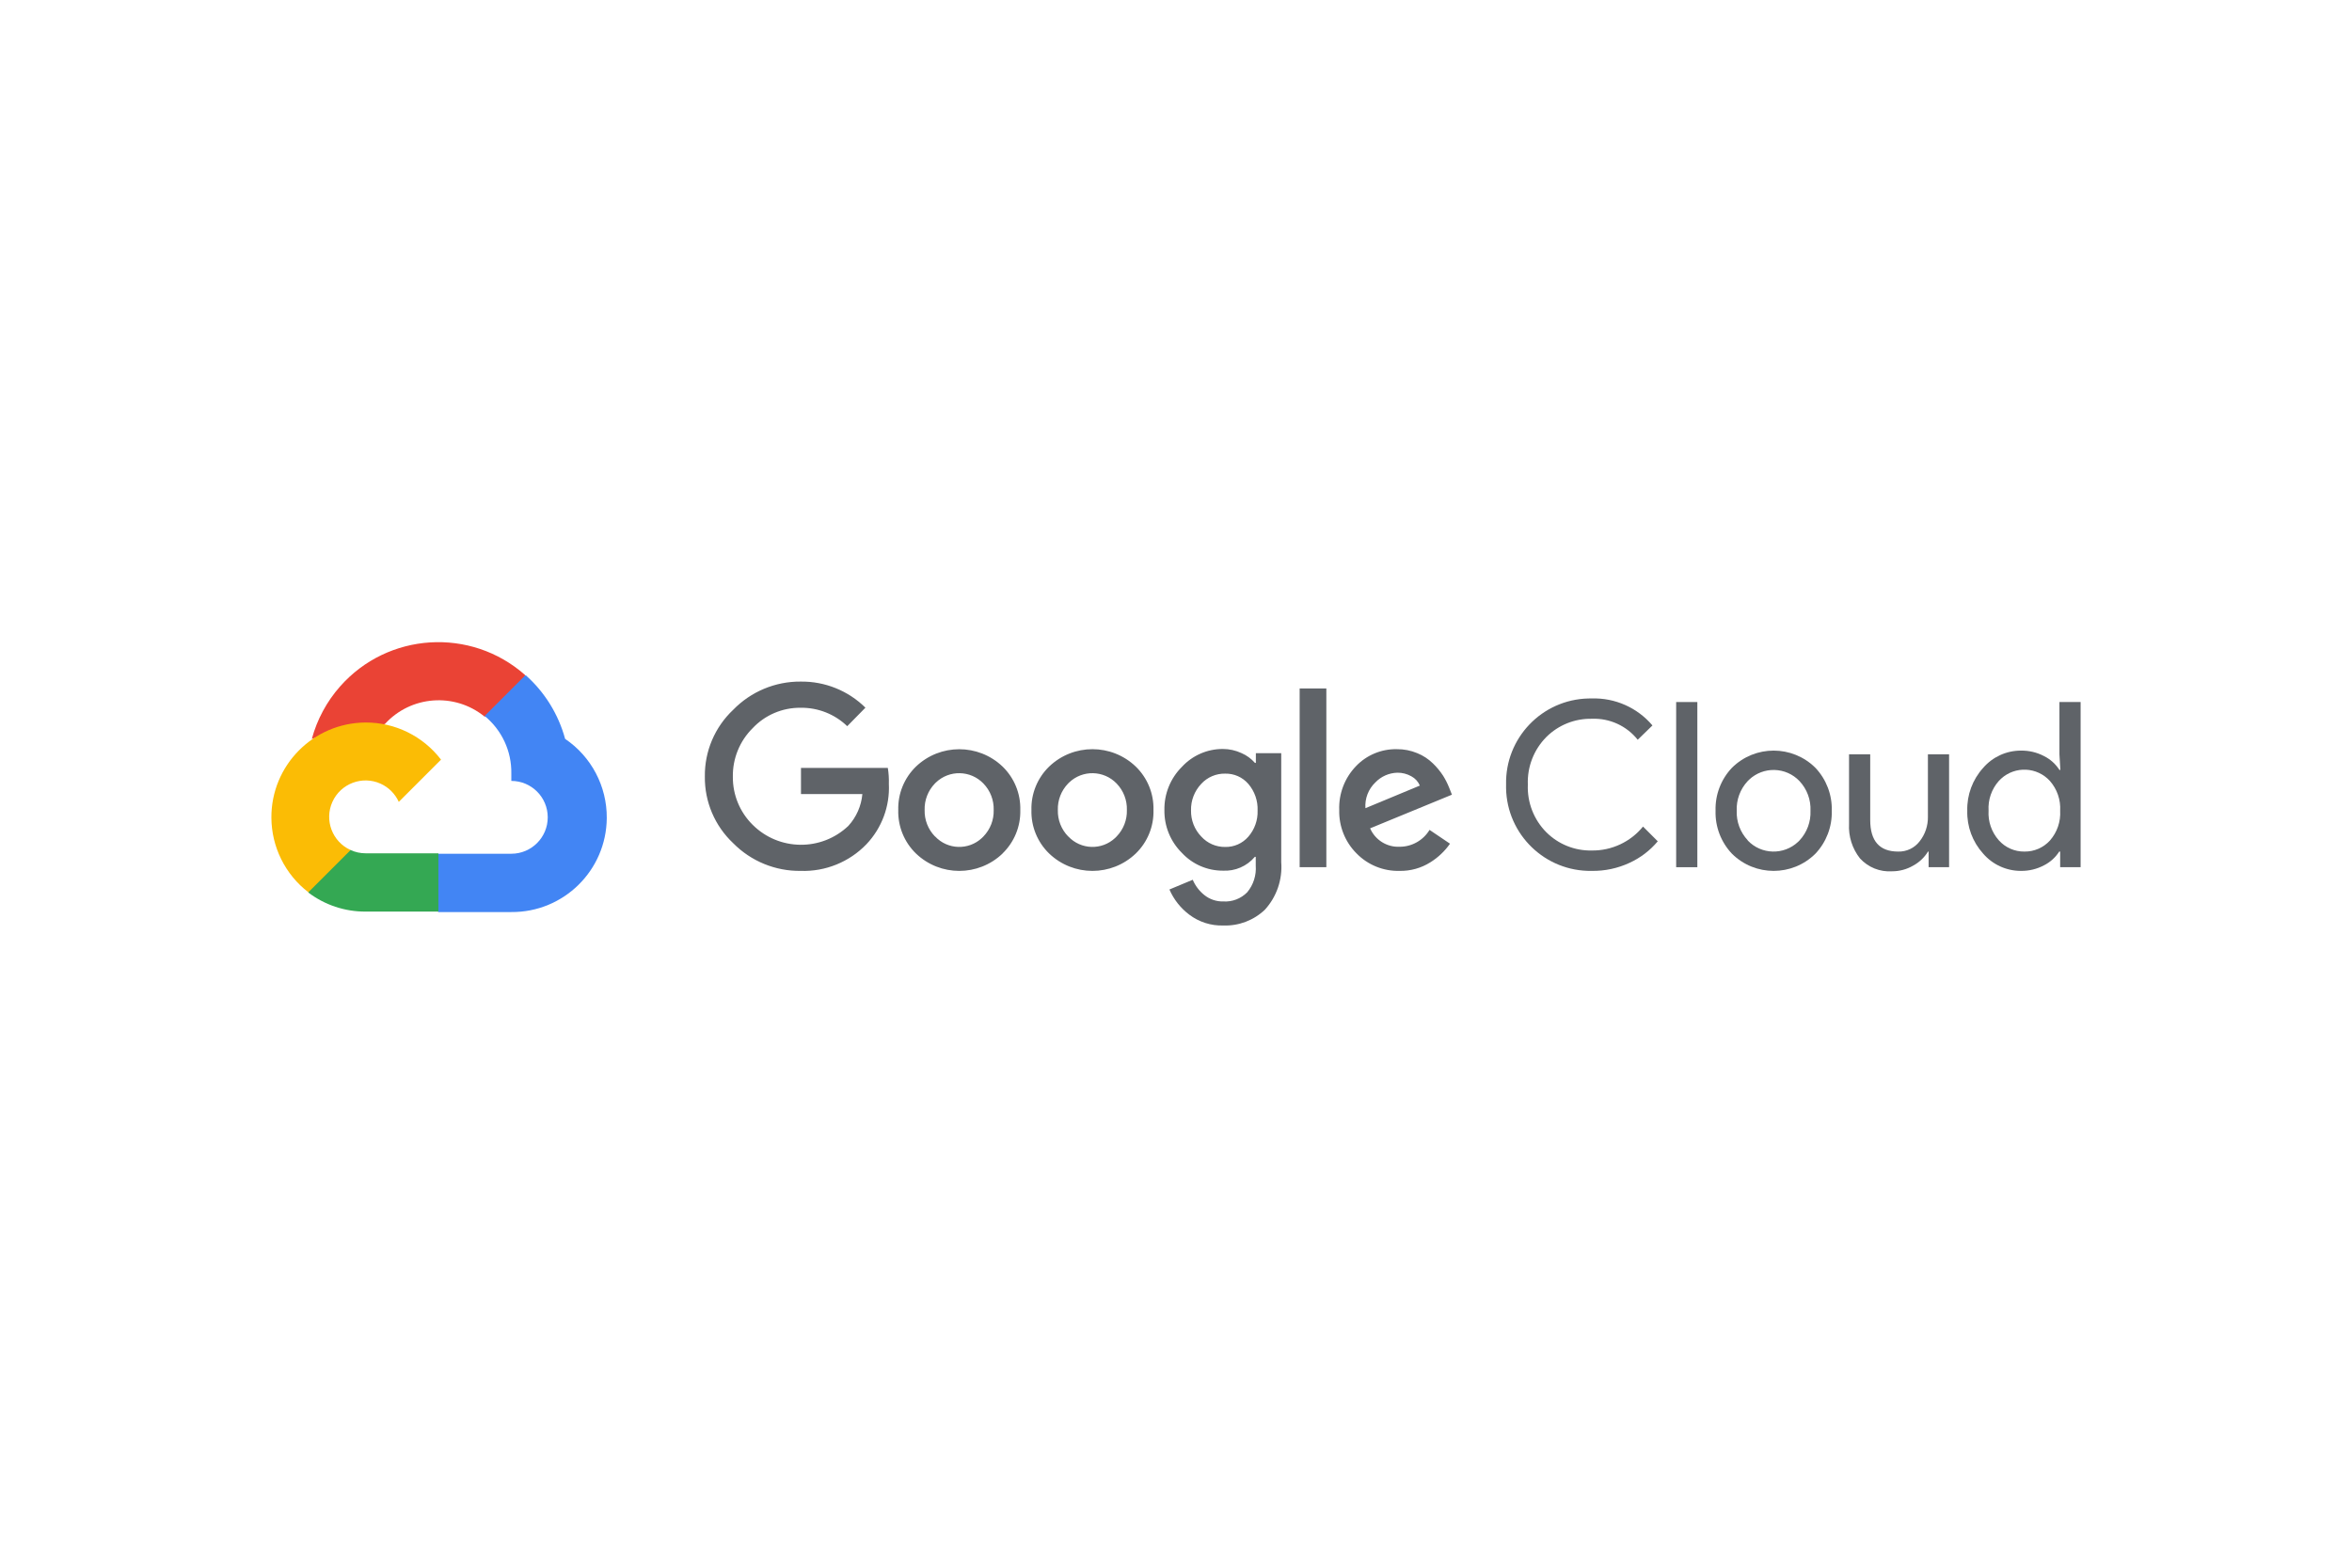
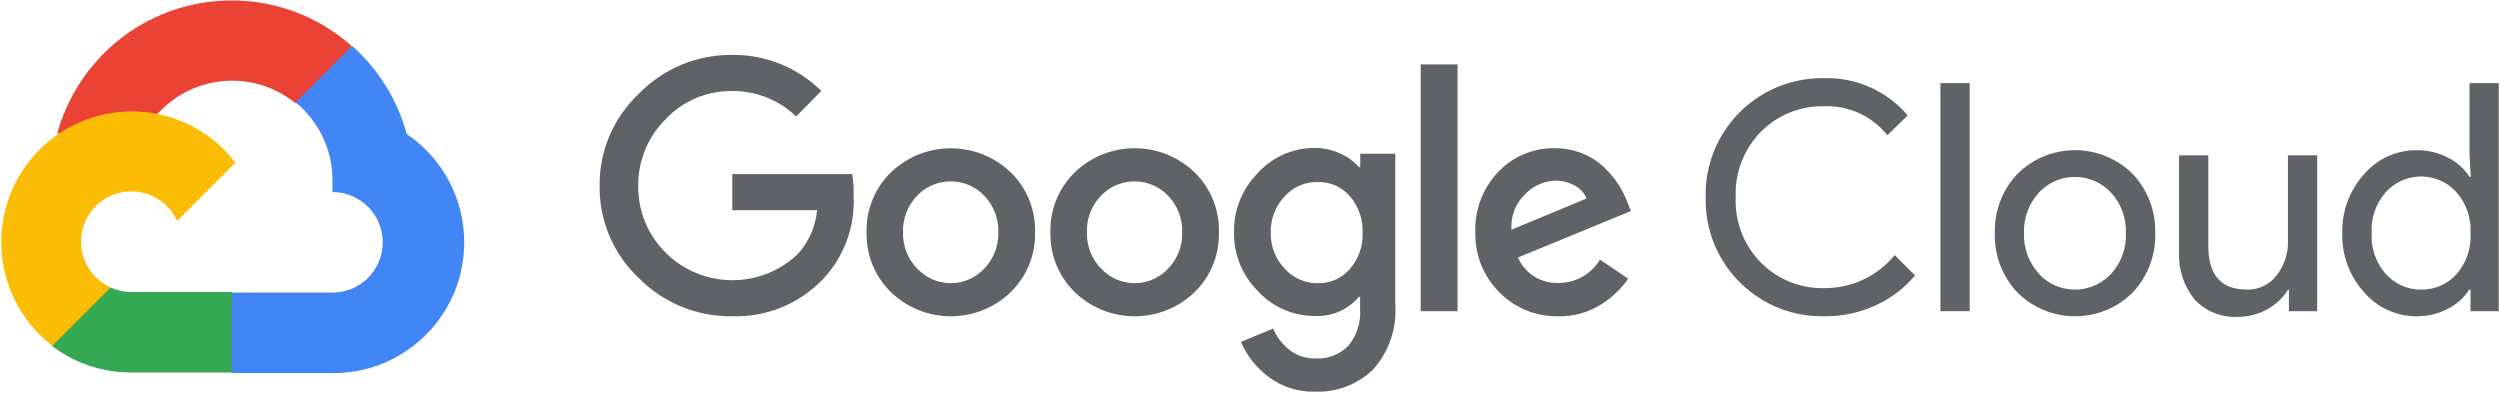
- <svg xmlns="http://www.w3.org/2000/svg" height="800" width="1200" xml:space="preserve" y="0" x="0" id="Art" version="1.1" viewBox="-1348.021 -351.968 11682.85 2111.809">
+ <svg xmlns="http://www.w3.org/2000/svg" xml:space="preserve" y="0" x="0" id="Art" version="1.1" viewBox="-4.49 -1.62 8995.79 1411.12">
  <style id="style696" type="text/css">.st4{fill:#5f6368}</style>
  <g transform="translate(.008 -.004)" id="g730">
    <g id="g710">
      <path id="path702" d="M1057.1 369.2h50.8l144.8-144.8 7.1-61.5C990.3-75 579-49.3 341.1 220.2 275 295 227.1 384.1 200.9 480.5c16.1-6.6 34-7.7 50.8-3l289.6-47.8s14.7-24.4 22.4-22.9c128.8-141.5 345.6-158 494.4-37.6z" fill="#ea4335" />
      <path id="path704" d="M1459 480.5c-33.3-122.6-101.6-232.8-196.6-317l-203.2 203.2c85.8 70.1 134.7 175.8 132.6 286.6v36.1c99.9 0 180.9 81 180.9 180.9s-81 180.9-180.9 180.9H830l-36.1 36.6v217l36.1 36.1h361.8c259.8 2 472.1-207 474.1-466.8 1.2-157.8-76.5-305.4-206.9-393.6z" fill="#4285f4" />
      <path id="path706" d="M467.7 1338.6h361.8V1049H467.7c-25.8 0-51.2-5.6-74.7-16.3l-50.8 15.8-145.8 144.8-12.7 50.8c81.7 61.8 181.5 95 284 94.5z" fill="#34a853" />
      <path id="path708" d="M467.7 399.2C207.8 400.7-1.5 612.6 0 872.5c.9 145.1 68.6 281.7 183.7 370.1l209.8-209.8c-91-41.1-131.5-148.3-90.4-239.3 41.1-91 148.3-131.5 239.3-90.4 40.1 18.1 72.2 50.3 90.4 90.4l209.8-209.8c-89.2-116.8-228-185.1-374.9-184.5z" fill="#fbbc05" />
    </g>
    <g id="g728">
      <g id="g714">
        <path id="path712" d="M2629.1 1136.4c-125.9 1.6-246.9-48.1-335.3-137.7-91.3-85.8-142.3-206-140.7-331.3-1.5-125.3 49.5-245.4 140.7-331.3 88-90.5 209.1-141.2 335.3-140.2 120.2-1.6 236.1 45.1 321.6 129.6l-90.4 92c-61.9-59.9-145.1-92.7-231.2-91.5-90.3-1.1-177 35.8-238.8 101.6-64.2 63.7-99.6 150.9-98.1 241.3-.8 89.4 34.6 175.3 98.1 238.3 130.8 130.4 341.7 132.9 475.6 5.6 39.9-43.6 64.3-99.2 69.6-158h-304.9v-130H3062c4.2 26.2 5.9 52.7 5.1 79.3 5.4 110.9-34.8 219.2-111.3 299.8-85.1 88.5-203.9 136.7-326.7 132.5zm1003-86.4c-120.3 115.3-310.1 115.3-430.4 0-58.3-56.5-90.1-134.8-87.9-215.9-2.2-81.1 29.7-159.4 87.9-215.9 120.4-115 310-115 430.4 0 58.2 56.5 90.1 134.8 87.9 215.9 2.1 81.2-30 159.5-88.4 215.9zm-335.4-84.8c62.1 66.4 166.3 69.8 232.7 7.6 2.6-2.5 5.2-5 7.6-7.6 33.9-35.1 52.2-82.3 50.8-131.1 1.5-48.9-16.8-96.4-50.8-131.6-63.9-66.6-169.7-68.9-236.4-5-1.7 1.6-3.4 3.3-5 5-34 35.2-52.3 82.7-50.8 131.6-1.3 48.8 17.2 96.1 51.3 131.1zm996.9 84.8c-120.3 115.3-310.1 115.3-430.4 0-58.3-56.5-90.1-134.8-87.9-215.9-2.2-81.1 29.7-159.4 87.9-215.9 120.3-115.3 310.1-115.3 430.4 0 58.2 56.5 90.1 134.8 87.9 215.9 2.3 81.1-29.6 159.4-87.9 215.9zm-335.3-84.8c62.1 66.4 166.3 69.8 232.7 7.6 2.6-2.5 5.2-5 7.6-7.6 33.9-35.1 52.2-82.3 50.8-131.1 1.5-48.9-16.8-96.4-50.8-131.6-63.9-66.6-169.7-68.9-236.3-5-1.7 1.6-3.4 3.3-5 5-34 35.2-52.3 82.7-50.8 131.6-1.3 48.8 17.2 96.1 51.3 131.1zm770.2 442.5c-60.9 1.9-120.6-17.1-169.2-53.9a311.85 311.85 0 01-98.6-125l115.8-48.3c12.6 29.6 32.3 55.6 57.4 75.7 26.8 21.6 60.5 33 95 32 44.2 2.7 87.4-14 118.4-45.7 30.6-36.9 45.7-84.3 42.2-132.1v-43.7h-4.6c-39.3 46.6-98.2 72-159 68.6-77.1.2-150.8-31.8-203.2-88.4-56.8-56.1-88.2-133-86.9-212.9-1.4-80.3 30-157.7 86.9-214.4 52.3-56.8 126-89.1 203.2-88.9 32.3-.1 64.3 7.1 93.5 20.8 25.3 11 47.8 27.5 66.1 48.3h4.6v-48.3h126v541.1c6.7 86.5-22.5 172-80.8 236.3-55.5 53.1-130 81.5-206.8 78.8zm9.2-390.2c43.9 1 86-17.7 114.8-50.8 31.3-35.9 47.9-82.4 46.2-130.1 1.9-48.5-14.6-95.8-46.2-132.6-28.8-33.2-70.9-51.8-114.8-50.8-45.1-.9-88.4 17.6-118.9 50.8-33.6 35.5-51.9 82.8-50.8 131.6-1 48.4 17.2 95.2 50.8 130.1 30.3 33.5 73.6 52.4 118.9 51.8zM5240.2 230v888.1h-132.6V230zm363.8 906.4c-80.3 2.1-157.8-29.4-213.9-86.9-56.9-57-88-134.9-85.9-215.4-3-80.7 26.9-159.2 82.8-217.5 52.8-55.6 126.6-86.4 203.2-84.9 34.9-.4 69.4 6.4 101.6 19.8 29 11.7 55.4 29 77.7 50.8 19.2 18.5 36.2 39.1 50.8 61.5 11.8 18.9 21.8 38.8 30 59.4l13.7 34.6L5457.6 925c25.2 57.8 83.3 94.2 146.3 91.5 60.9.2 117.4-31.7 148.9-83.8l101.6 68.6a333.72 333.72 0 01-97.6 92.5c-45.6 28.8-98.8 43.6-152.8 42.6zm-169.7-311.5l270.3-112.3c-8.3-19.8-23.2-36.1-42.2-46.2-21.2-12-45.2-18.1-69.6-17.8-41.3 1.1-80.6 18.4-109.2 48.3-34.7 33.2-52.8 80.1-49.3 128z" class="st4" />
      </g>
      <g id="g726">
        <path id="path716" d="M6558.7 1136.4c-231.2 4-421.8-180.2-425.8-411.4-.1-5.6-.1-11.3.1-16.9-5.4-231.2 177.7-422.9 408.8-428.3 5.6-.1 11.3-.1 16.9-.1 115.6-3.6 226.6 45.8 301.3 134.1l-73.2 71.1c-54.9-69.1-139.5-107.8-227.6-104.2-84.5-1.9-166.2 30.8-226.1 90.4-62.3 62.7-95.6 148.5-92 236.8-3.7 88.3 29.7 174.1 92 236.8 59.9 59.7 141.6 92.3 226.1 90.4 98.4 1.1 191.9-42.7 254-118.9l73.2 73.2c-38.3 45.8-86.4 82.4-140.7 107.2-58.6 27.2-122.5 40.8-187 39.8z" class="st4" />
        <path id="path718" d="M7083 1118.1h-105.2V297.5H7083z" class="st4" />
        <path id="path720" d="M7254.8 624.2c114.7-113.9 299.9-113.9 414.6 0 54.4 57.5 83.7 134.3 81.3 213.4 2.4 79.1-26.9 155.9-81.3 213.4-114.7 113.9-299.9 113.9-414.6 0-54.4-57.5-83.7-134.3-81.3-213.4-2.4-79.1 26.8-155.9 81.3-213.4zM7333 985c67.3 71.1 179.5 74.2 250.7 6.9 2.4-2.2 4.7-4.6 6.9-6.9 37.1-39.8 56.7-92.9 54.4-147.3 2.4-54.4-17.2-107.5-54.4-147.3-67.3-71.1-179.5-74.2-250.7-6.9-2.4 2.2-4.7 4.6-6.9 6.9-37.1 39.8-56.7 92.9-54.4 147.3-2.1 54.3 17.7 107.2 54.9 146.8z" class="st4" />
        <path id="path722" d="M8333.4 1118.1h-101.6v-77.7h-3c-18.1 29.5-43.7 53.7-74.2 70.1-31.6 18.3-67.6 28-104.2 27.9-60.2 4.1-118.9-19.5-159.5-64-38.5-48.7-57.8-109.8-54.4-171.7V557.2h105.2v326.2c0 104.7 46.2 157 138.7 157 41.7 1.3 81.4-17.6 106.7-50.8 27.3-34.5 41.8-77.4 41.2-121.4v-311h105.2v560.9z" class="st4" />
        <path id="path724" d="M8690.6 1136.4c-72.2.2-140.9-31.1-188-85.9-52.7-58.2-80.9-134.4-78.8-212.9-2.1-78.5 26.1-154.7 78.8-212.9 47.1-54.7 115.8-86.1 188-85.9 40-.6 79.5 8.8 114.8 27.4 31.1 15.6 57.4 39.3 76.2 68.6h4.6l-4.6-77.7V297.5h105.2v820.6h-101.6v-77.7h-4.6c-18.8 29.3-45.1 53-76.2 68.6-35 18.4-74.1 27.9-113.8 27.4zm17.3-96c48.1.7 94.2-19.3 126.5-54.9 35.7-40.7 54-93.8 50.8-147.9 3.2-54-15.1-107.2-50.8-147.9-63.8-70.2-172.4-75.3-242.6-11.4-4 3.6-7.8 7.5-11.4 11.4-35.8 40.4-54.1 93.4-50.8 147.3-3.3 53.9 15 106.9 50.8 147.3 32.4 36.4 78.9 56.8 127.5 56.1z" class="st4" />
      </g>
    </g>
  </g>
</svg>
